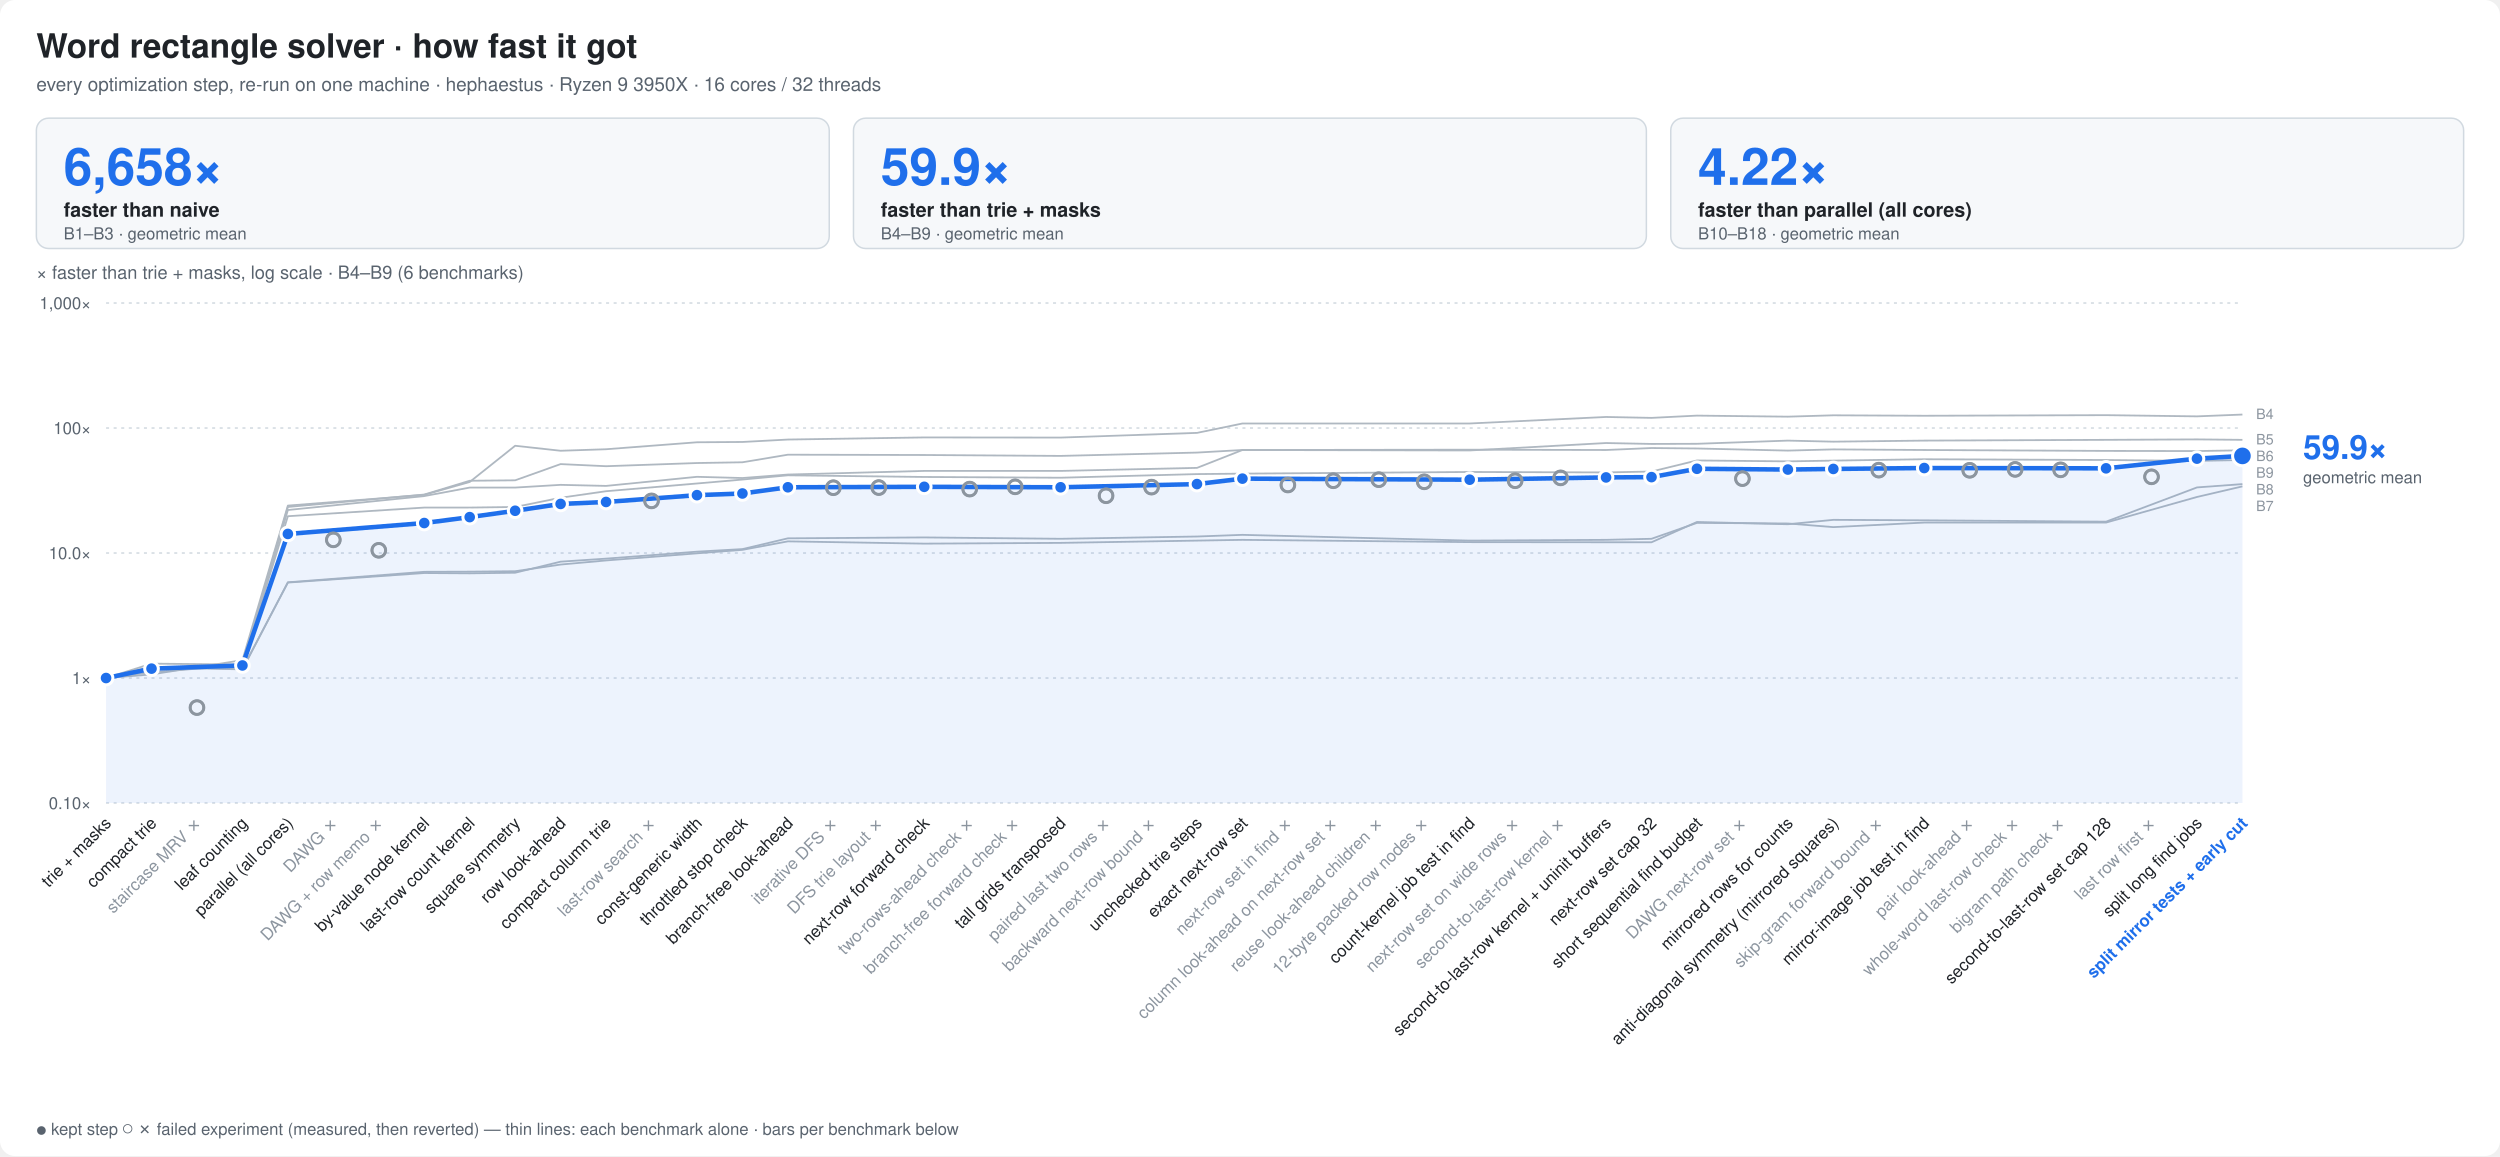
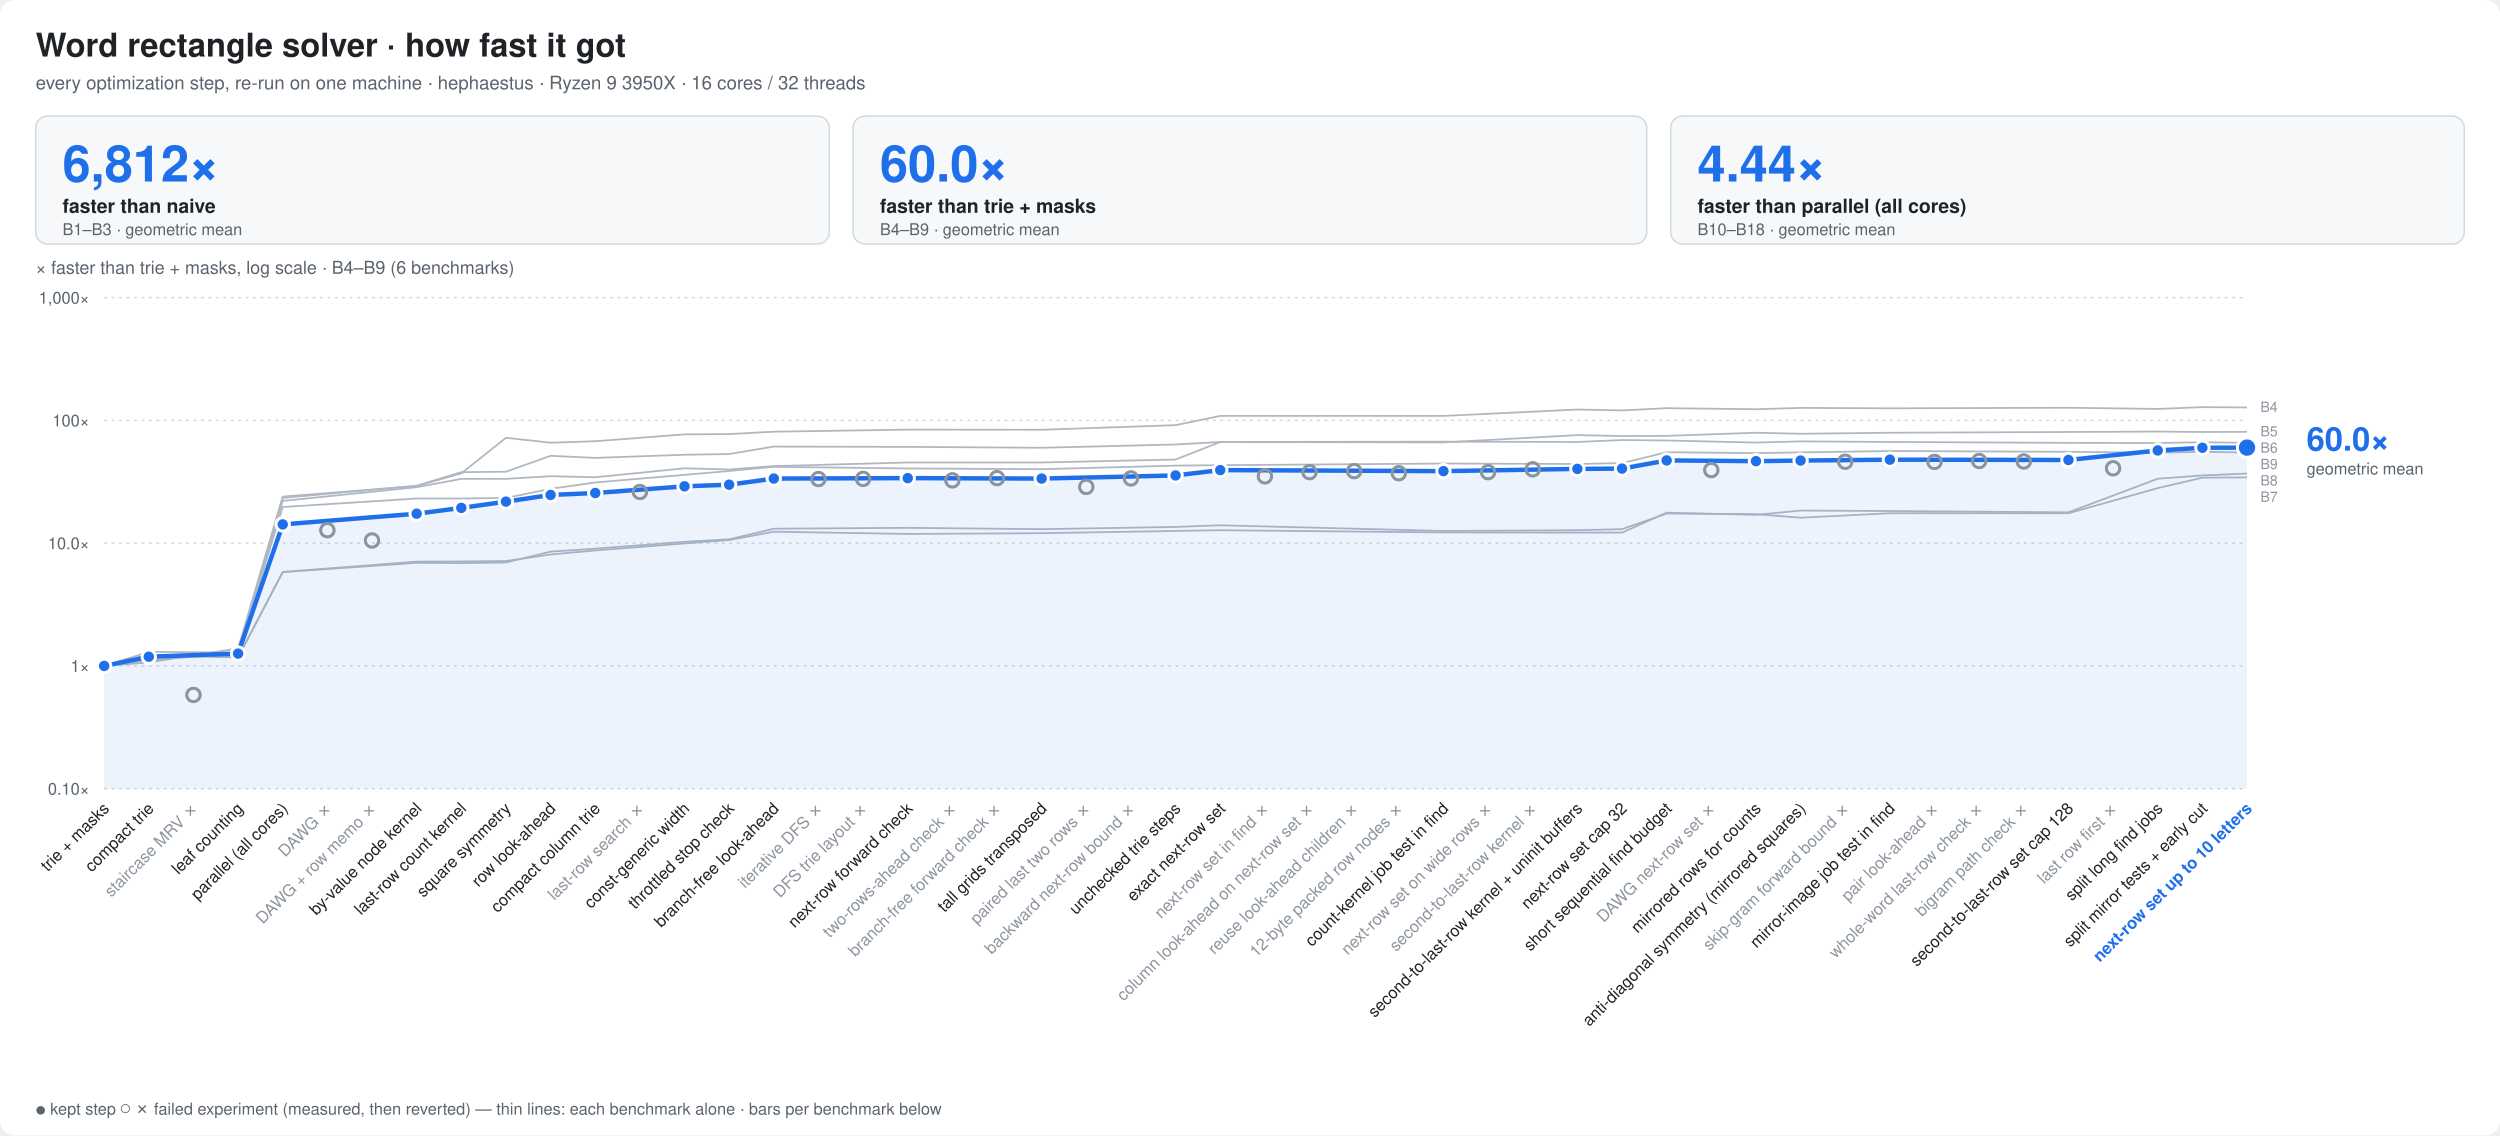
- <svg xmlns="http://www.w3.org/2000/svg" width="1650" height="763" viewBox="0 0 1650 763" font-family="ui-sans-serif,-apple-system,Segoe UI,Helvetica,Arial,sans-serif">
+ <svg xmlns="http://www.w3.org/2000/svg" width="1680" height="763" viewBox="0 0 1680 763" font-family="ui-sans-serif,-apple-system,Segoe UI,Helvetica,Arial,sans-serif">
  <style>
  .bg{fill:#ffffff} .t{fill:#1f2328} .m{fill:#59636e} .g{stroke:#d1d9e0}
  .bar{fill:#8fb8de} .best{fill:#1f6feb} .x{fill:#1a7f37;font-weight:600}
  .fail{fill:url(#hatch)} .hs{stroke:#afb8c1} .hb{fill:#eaeef2} .f{fill:#cf222e;font-weight:600}
  .ft{fill:#8c959f} .cur{fill:#1f6feb;font-weight:700}
  .ln{stroke:#1f6feb;fill:none} .lnf{fill:#1f6feb} .ctx{stroke:#afb8c1;fill:none} .ring{stroke:#ffffff}
  .fx{stroke:#8c959f;fill:none} .area{fill:#1f6feb;fill-opacity:.08} .tile{fill:#f6f8fa;stroke:#d1d9e0}
  .big{fill:#1f6feb;font-weight:800}
  .s2{stroke:#eb6834;fill:none} .s2f{fill:#eb6834} .s3{stroke:#1baf7a;fill:none} .s3f{fill:#1baf7a}
  @media (prefers-color-scheme: dark){
    .s2{stroke:#d95926} .s2f{fill:#d95926} .s3{stroke:#199e70} .s3f{fill:#199e70}
    .bg{fill:#0d1117} .t{fill:#e6edf3} .m{fill:#9198a1} .g{stroke:#30363d}
    .bar{fill:#2f5f8f} .best{fill:#4493f8} .x{fill:#3fb950}
    .hs{stroke:#484f58} .hb{fill:#21262d} .f{fill:#f85149} .ft{fill:#6e7681} .cur{fill:#4493f8}
    .ln{stroke:#4493f8} .lnf{fill:#4493f8} .ctx{stroke:#484f58} .ring{stroke:#0d1117}
    .fx{stroke:#6e7681} .area{fill:#4493f8;fill-opacity:.10} .tile{fill:#161b22;stroke:#30363d} .big{fill:#4493f8}
  }
</style>
-   <rect class="bg" width="1650" height="763" rx="10" />
+   <rect class="bg" width="1680" height="763" rx="10" />
  <text class="t" x="24" y="38" font-size="22" font-weight="800">Word rectangle solver · how fast it got</text>
  <text class="m" x="24" y="60" font-size="12.5">every optimization step, re-run on one machine · hephaestus · Ryzen 9 3950X · 16 cores / 32 threads</text>
-   <rect class="tile" x="24.0" y="78" width="523.3" height="86" rx="8" />
-   <text class="big" x="42.0" y="122" font-size="34">6,658×</text>
+   <rect class="tile" x="24.0" y="78" width="533.3" height="86" rx="8" />
+   <text class="big" x="42.0" y="122" font-size="34">6,812×</text>
  <text class="t" x="42.0" y="143" font-size="13" font-weight="600">faster than naive</text>
  <text class="m" x="42.0" y="158" font-size="11">B1–B3 · geometric mean</text>
-   <rect class="tile" x="563.3" y="78" width="523.3" height="86" rx="8" />
-   <text class="big" x="581.3" y="122" font-size="34">59.9×</text>
-   <text class="t" x="581.3" y="143" font-size="13" font-weight="600">faster than trie + masks</text>
-   <text class="m" x="581.3" y="158" font-size="11">B4–B9 · geometric mean</text>
-   <rect class="tile" x="1102.7" y="78" width="523.3" height="86" rx="8" />
-   <text class="big" x="1120.7" y="122" font-size="34">4.22×</text>
-   <text class="t" x="1120.7" y="143" font-size="13" font-weight="600">faster than parallel (all cores)</text>
-   <text class="m" x="1120.7" y="158" font-size="11">B10–B18 · geometric mean</text>
-   <line class="g" x1="70" x2="1480" y1="530.0" y2="530.0" stroke-dasharray="2 3" />
+   <rect class="tile" x="573.3" y="78" width="533.3" height="86" rx="8" />
+   <text class="big" x="591.3" y="122" font-size="34">60.0×</text>
+   <text class="t" x="591.3" y="143" font-size="13" font-weight="600">faster than trie + masks</text>
+   <text class="m" x="591.3" y="158" font-size="11">B4–B9 · geometric mean</text>
+   <rect class="tile" x="1122.7" y="78" width="533.3" height="86" rx="8" />
+   <text class="big" x="1140.7" y="122" font-size="34">4.44×</text>
+   <text class="t" x="1140.7" y="143" font-size="13" font-weight="600">faster than parallel (all cores)</text>
+   <text class="m" x="1140.7" y="158" font-size="11">B10–B18 · geometric mean</text>
+   <line class="g" x1="70" x2="1510" y1="530.0" y2="530.0" stroke-dasharray="2 3" />
  <text class="m" x="60" y="534.0" font-size="11" text-anchor="end">0.10×</text>
-   <line class="g" x1="70" x2="1480" y1="447.5" y2="447.5" stroke-dasharray="2 3" />
+   <line class="g" x1="70" x2="1510" y1="447.5" y2="447.5" stroke-dasharray="2 3" />
  <text class="m" x="60" y="451.5" font-size="11" text-anchor="end">1×</text>
-   <line class="g" x1="70" x2="1480" y1="365.0" y2="365.0" stroke-dasharray="2 3" />
+   <line class="g" x1="70" x2="1510" y1="365.0" y2="365.0" stroke-dasharray="2 3" />
  <text class="m" x="60" y="369.0" font-size="11" text-anchor="end">10.0×</text>
-   <line class="g" x1="70" x2="1480" y1="282.5" y2="282.5" stroke-dasharray="2 3" />
+   <line class="g" x1="70" x2="1510" y1="282.5" y2="282.5" stroke-dasharray="2 3" />
  <text class="m" x="60" y="286.5" font-size="11" text-anchor="end">100×</text>
-   <line class="g" x1="70" x2="1480" y1="200.0" y2="200.0" stroke-dasharray="2 3" />
+   <line class="g" x1="70" x2="1510" y1="200.0" y2="200.0" stroke-dasharray="2 3" />
  <text class="m" x="60" y="204.0" font-size="11" text-anchor="end">1,000×</text>
  <text class="m" x="24" y="184" font-size="12">× faster than trie + masks, log scale · B4–B9 (6 benchmarks)</text>
-   <polyline class="ctx" points="70.0,447.5 100.0,445.1 160.0,435.7 190.0,333.7 280.0,326.6 310.0,318.1 340.0,294.2 370.0,297.5 400.0,296.5 460.0,291.9 490.0,291.7 520.0,290.1 610.0,288.7 700.0,288.8 790.0,285.7 820.0,279.5 970.0,279.5 1060.0,275.2 1090.0,275.8 1120.0,274.3 1180.0,275.0 1210.0,274.1 1270.0,274.4 1390.0,274.0 1450.0,274.8 1480.0,273.6" stroke-width="1.2" stroke-linejoin="round" />
-   <polyline class="ctx" points="70.0,447.5 100.0,443.5 160.0,439.2 190.0,336.6 280.0,327.4 310.0,321.8 340.0,321.8 370.0,320.0 400.0,320.7 460.0,314.7 490.0,315.5 520.0,313.2 610.0,310.8 700.0,310.8 790.0,308.8 820.0,297.0 970.0,297.3 1060.0,292.4 1090.0,293.0 1120.0,292.9 1180.0,290.8 1210.0,291.5 1270.0,290.8 1390.0,290.3 1450.0,290.0 1480.0,290.3" stroke-width="1.2" stroke-linejoin="round" />
-   <polyline class="ctx" points="70.0,447.5 100.0,440.9 160.0,438.5 190.0,334.6 280.0,326.4 310.0,317.3 340.0,317.0 370.0,306.3 400.0,307.7 460.0,305.6 490.0,305.1 520.0,300.1 610.0,300.3 700.0,300.9 790.0,298.7 820.0,297.0 970.0,296.8 1060.0,297.0 1090.0,295.7 1120.0,296.0 1180.0,297.4 1210.0,296.6 1270.0,297.0 1390.0,297.6 1450.0,297.7 1480.0,297.2" stroke-width="1.2" stroke-linejoin="round" />
-   <polyline class="ctx" points="70.0,447.5 100.0,440.0 160.0,441.6 190.0,384.5 280.0,378.2 310.0,378.4 340.0,378.0 370.0,370.7 400.0,368.7 460.0,364.1 490.0,362.4 520.0,355.3 610.0,354.7 700.0,355.6 790.0,354.1 820.0,353.0 970.0,356.8 1060.0,356.3 1090.0,355.6 1120.0,345.1 1180.0,345.5 1210.0,347.9 1270.0,344.9 1390.0,344.9 1450.0,328.0 1480.0,321.0" stroke-width="1.2" stroke-linejoin="round" />
-   <polyline class="ctx" points="70.0,447.5 100.0,440.4 160.0,441.8 190.0,384.3 280.0,377.4 310.0,377.3 340.0,377.0 370.0,372.6 400.0,369.9 460.0,365.2 490.0,362.9 520.0,357.3 610.0,358.8 700.0,358.3 790.0,356.8 820.0,356.3 970.0,357.8 1060.0,357.9 1090.0,357.9 1120.0,344.5 1180.0,346.0 1210.0,343.1 1270.0,343.4 1390.0,344.3 1450.0,321.7 1480.0,319.5" stroke-width="1.2" stroke-linejoin="round" />
-   <polyline class="ctx" points="70.0,447.5 100.0,438.0 160.0,438.6 190.0,340.7 280.0,335.0 310.0,335.0 340.0,334.6 370.0,328.5 400.0,324.2 460.0,319.1 490.0,316.5 520.0,313.7 610.0,314.8 700.0,315.3 790.0,312.9 820.0,312.6 970.0,311.5 1060.0,311.8 1090.0,311.2 1120.0,303.9 1180.0,304.5 1210.0,304.0 1270.0,303.1 1390.0,303.6 1450.0,304.2 1480.0,303.6" stroke-width="1.2" stroke-linejoin="round" />
-   <text class="ft" x="1489.0" y="276.6" font-size="9.5">B4</text>
-   <text class="ft" x="1489.0" y="293.3" font-size="9.5">B5</text>
-   <text class="ft" x="1489.0" y="304.3" font-size="9.5">B6</text>
-   <text class="ft" x="1489.0" y="315.3" font-size="9.5">B9</text>
-   <text class="ft" x="1489.0" y="326.3" font-size="9.5">B8</text>
-   <text class="ft" x="1489.0" y="337.3" font-size="9.5">B7</text>
-   <polygon class="area" points="70.0,530 70.0,447.5 100.0,441.3 160.0,439.2 190.0,352.4 280.0,345.2 310.0,341.3 340.0,337.1 370.0,332.6 400.0,331.3 460.0,326.8 490.0,325.7 520.0,321.6 610.0,321.3 700.0,321.6 790.0,319.5 820.0,315.9 970.0,316.6 1060.0,315.1 1090.0,314.9 1120.0,309.4 1180.0,309.9 1210.0,309.5 1270.0,308.9 1390.0,309.1 1450.0,302.7 1480.0,300.9 1480.0,530" />
-   <polyline class="ln" points="70.0,447.5 100.0,441.3 160.0,439.2 190.0,352.4 280.0,345.2 310.0,341.3 340.0,337.1 370.0,332.6 400.0,331.3 460.0,326.8 490.0,325.7 520.0,321.6 610.0,321.3 700.0,321.6 790.0,319.5 820.0,315.9 970.0,316.6 1060.0,315.1 1090.0,314.9 1120.0,309.4 1180.0,309.9 1210.0,309.5 1270.0,308.9 1390.0,309.1 1450.0,302.7 1480.0,300.9" stroke-width="3" stroke-linejoin="round" stroke-linecap="round" />
+   <polyline class="ctx" points="70.0,447.5 100.0,445.1 160.0,435.7 190.0,333.7 280.0,326.6 310.0,318.1 340.0,294.2 370.0,297.5 400.0,296.5 460.0,291.9 490.0,291.7 520.0,290.1 610.0,288.7 700.0,288.8 790.0,285.7 820.0,279.5 970.0,279.5 1060.0,275.2 1090.0,275.8 1120.0,274.3 1180.0,275.0 1210.0,274.1 1270.0,274.4 1390.0,274.0 1450.0,274.8 1480.0,273.6 1510.0,273.8" stroke-width="1.2" stroke-linejoin="round" />
+   <polyline class="ctx" points="70.0,447.5 100.0,443.5 160.0,439.2 190.0,336.6 280.0,327.4 310.0,321.8 340.0,321.8 370.0,320.0 400.0,320.7 460.0,314.7 490.0,315.5 520.0,313.2 610.0,310.8 700.0,310.8 790.0,308.8 820.0,297.0 970.0,297.3 1060.0,292.4 1090.0,293.0 1120.0,292.9 1180.0,290.8 1210.0,291.5 1270.0,290.8 1390.0,290.3 1450.0,290.0 1480.0,290.3 1510.0,290.2" stroke-width="1.2" stroke-linejoin="round" />
+   <polyline class="ctx" points="70.0,447.5 100.0,440.9 160.0,438.5 190.0,334.6 280.0,326.4 310.0,317.3 340.0,317.0 370.0,306.3 400.0,307.7 460.0,305.6 490.0,305.1 520.0,300.1 610.0,300.3 700.0,300.9 790.0,298.7 820.0,297.0 970.0,296.8 1060.0,297.0 1090.0,295.7 1120.0,296.0 1180.0,297.4 1210.0,296.6 1270.0,297.0 1390.0,297.6 1450.0,297.7 1480.0,297.2 1510.0,297.6" stroke-width="1.2" stroke-linejoin="round" />
+   <polyline class="ctx" points="70.0,447.5 100.0,440.0 160.0,441.6 190.0,384.5 280.0,378.2 310.0,378.4 340.0,378.0 370.0,370.7 400.0,368.7 460.0,364.1 490.0,362.4 520.0,355.3 610.0,354.7 700.0,355.6 790.0,354.1 820.0,353.0 970.0,356.8 1060.0,356.3 1090.0,355.6 1120.0,345.1 1180.0,345.5 1210.0,347.9 1270.0,344.9 1390.0,344.9 1450.0,328.0 1480.0,321.0 1510.0,320.8" stroke-width="1.2" stroke-linejoin="round" />
+   <polyline class="ctx" points="70.0,447.5 100.0,440.4 160.0,441.8 190.0,384.3 280.0,377.4 310.0,377.3 340.0,377.0 370.0,372.6 400.0,369.9 460.0,365.2 490.0,362.9 520.0,357.3 610.0,358.8 700.0,358.3 790.0,356.8 820.0,356.3 970.0,357.8 1060.0,357.9 1090.0,357.9 1120.0,344.5 1180.0,346.0 1210.0,343.1 1270.0,343.4 1390.0,344.3 1450.0,321.7 1480.0,319.5 1510.0,318.2" stroke-width="1.2" stroke-linejoin="round" />
+   <polyline class="ctx" points="70.0,447.5 100.0,438.0 160.0,438.6 190.0,340.7 280.0,335.0 310.0,335.0 340.0,334.6 370.0,328.5 400.0,324.2 460.0,319.1 490.0,316.5 520.0,313.7 610.0,314.8 700.0,315.3 790.0,312.9 820.0,312.6 970.0,311.5 1060.0,311.8 1090.0,311.2 1120.0,303.9 1180.0,304.5 1210.0,304.0 1270.0,303.1 1390.0,303.6 1450.0,304.2 1480.0,303.6 1510.0,304.1" stroke-width="1.2" stroke-linejoin="round" />
+   <text class="ft" x="1519.0" y="276.8" font-size="9.5">B4</text>
+   <text class="ft" x="1519.0" y="293.2" font-size="9.5">B5</text>
+   <text class="ft" x="1519.0" y="304.2" font-size="9.5">B6</text>
+   <text class="ft" x="1519.0" y="315.2" font-size="9.5">B9</text>
+   <text class="ft" x="1519.0" y="326.2" font-size="9.5">B8</text>
+   <text class="ft" x="1519.0" y="337.2" font-size="9.5">B7</text>
+   <polygon class="area" points="70.0,530 70.0,447.5 100.0,441.3 160.0,439.2 190.0,352.4 280.0,345.2 310.0,341.3 340.0,337.1 370.0,332.6 400.0,331.3 460.0,326.8 490.0,325.7 520.0,321.6 610.0,321.3 700.0,321.6 790.0,319.5 820.0,315.9 970.0,316.6 1060.0,315.1 1090.0,314.9 1120.0,309.4 1180.0,309.9 1210.0,309.5 1270.0,308.9 1390.0,309.1 1450.0,302.7 1480.0,300.9 1510.0,300.8 1510.0,530" />
+   <polyline class="ln" points="70.0,447.5 100.0,441.3 160.0,439.2 190.0,352.4 280.0,345.2 310.0,341.3 340.0,337.1 370.0,332.6 400.0,331.3 460.0,326.8 490.0,325.7 520.0,321.6 610.0,321.3 700.0,321.6 790.0,319.5 820.0,315.9 970.0,316.6 1060.0,315.1 1090.0,314.9 1120.0,309.4 1180.0,309.9 1210.0,309.5 1270.0,308.9 1390.0,309.1 1450.0,302.7 1480.0,300.9 1510.0,300.8" stroke-width="3" stroke-linejoin="round" stroke-linecap="round" />
  <circle class="lnf ring" cx="70.0" cy="447.5" r="4.5" stroke-width="2" />
  <circle class="lnf ring" cx="100.0" cy="441.3" r="4.5" stroke-width="2" />
  <circle class="fx ring" cx="130.0" cy="467.0" r="4.5" stroke-width="2" fill="none" />
  <circle class="fx" cx="130.0" cy="467.0" r="4.5" stroke-width="1.6" />
  <circle class="lnf ring" cx="160.0" cy="439.2" r="4.5" stroke-width="2" />
  <circle class="lnf ring" cx="190.0" cy="352.4" r="4.5" stroke-width="2" />
  <circle class="fx ring" cx="220.0" cy="356.3" r="4.5" stroke-width="2" fill="none" />
  <circle class="fx" cx="220.0" cy="356.3" r="4.5" stroke-width="1.6" />
  <circle class="fx ring" cx="250.0" cy="363.2" r="4.5" stroke-width="2" fill="none" />
  <circle class="fx" cx="250.0" cy="363.2" r="4.5" stroke-width="1.6" />
  <circle class="lnf ring" cx="280.0" cy="345.2" r="4.5" stroke-width="2" />
  <circle class="lnf ring" cx="310.0" cy="341.3" r="4.5" stroke-width="2" />
  <circle class="lnf ring" cx="340.0" cy="337.1" r="4.5" stroke-width="2" />
  <circle class="lnf ring" cx="370.0" cy="332.6" r="4.5" stroke-width="2" />
  <circle class="lnf ring" cx="400.0" cy="331.3" r="4.5" stroke-width="2" />
  <circle class="fx ring" cx="430.0" cy="330.6" r="4.5" stroke-width="2" fill="none" />
  <circle class="fx" cx="430.0" cy="330.6" r="4.5" stroke-width="1.6" />
  <circle class="lnf ring" cx="460.0" cy="326.8" r="4.5" stroke-width="2" />
  <circle class="lnf ring" cx="490.0" cy="325.7" r="4.5" stroke-width="2" />
  <circle class="lnf ring" cx="520.0" cy="321.6" r="4.5" stroke-width="2" />
  <circle class="fx ring" cx="550.0" cy="321.9" r="4.5" stroke-width="2" fill="none" />
  <circle class="fx" cx="550.0" cy="321.9" r="4.5" stroke-width="1.6" />
  <circle class="fx ring" cx="580.0" cy="321.8" r="4.5" stroke-width="2" fill="none" />
  <circle class="fx" cx="580.0" cy="321.8" r="4.5" stroke-width="1.6" />
  <circle class="lnf ring" cx="610.0" cy="321.3" r="4.5" stroke-width="2" />
  <circle class="fx ring" cx="640.0" cy="322.8" r="4.5" stroke-width="2" fill="none" />
  <circle class="fx" cx="640.0" cy="322.8" r="4.5" stroke-width="1.6" />
  <circle class="fx ring" cx="670.0" cy="321.3" r="4.5" stroke-width="2" fill="none" />
  <circle class="fx" cx="670.0" cy="321.3" r="4.5" stroke-width="1.6" />
  <circle class="lnf ring" cx="700.0" cy="321.6" r="4.5" stroke-width="2" />
  <circle class="fx ring" cx="730.0" cy="327.2" r="4.5" stroke-width="2" fill="none" />
  <circle class="fx" cx="730.0" cy="327.2" r="4.5" stroke-width="1.6" />
  <circle class="fx ring" cx="760.0" cy="321.5" r="4.5" stroke-width="2" fill="none" />
  <circle class="fx" cx="760.0" cy="321.5" r="4.5" stroke-width="1.6" />
  <circle class="lnf ring" cx="790.0" cy="319.5" r="4.5" stroke-width="2" />
  <circle class="lnf ring" cx="820.0" cy="315.9" r="4.5" stroke-width="2" />
  <circle class="fx ring" cx="850.0" cy="320.1" r="4.5" stroke-width="2" fill="none" />
  <circle class="fx" cx="850.0" cy="320.1" r="4.5" stroke-width="1.6" />
  <circle class="fx ring" cx="880.0" cy="317.3" r="4.5" stroke-width="2" fill="none" />
  <circle class="fx" cx="880.0" cy="317.3" r="4.5" stroke-width="1.6" />
  <circle class="fx ring" cx="910.0" cy="316.6" r="4.5" stroke-width="2" fill="none" />
  <circle class="fx" cx="910.0" cy="316.6" r="4.5" stroke-width="1.6" />
  <circle class="fx ring" cx="940.0" cy="318.0" r="4.5" stroke-width="2" fill="none" />
  <circle class="fx" cx="940.0" cy="318.0" r="4.5" stroke-width="1.6" />
  <circle class="lnf ring" cx="970.0" cy="316.6" r="4.5" stroke-width="2" />
  <circle class="fx ring" cx="1000.0" cy="317.3" r="4.5" stroke-width="2" fill="none" />
  <circle class="fx" cx="1000.0" cy="317.3" r="4.5" stroke-width="1.6" />
  <circle class="fx ring" cx="1030.0" cy="315.4" r="4.5" stroke-width="2" fill="none" />
  <circle class="fx" cx="1030.0" cy="315.4" r="4.5" stroke-width="1.6" />
  <circle class="lnf ring" cx="1060.0" cy="315.1" r="4.5" stroke-width="2" />
  <circle class="lnf ring" cx="1090.0" cy="314.9" r="4.5" stroke-width="2" />
  <circle class="lnf ring" cx="1120.0" cy="309.4" r="4.5" stroke-width="2" />
  <circle class="fx ring" cx="1150.0" cy="315.9" r="4.5" stroke-width="2" fill="none" />
  <circle class="fx" cx="1150.0" cy="315.9" r="4.5" stroke-width="1.6" />
  <circle class="lnf ring" cx="1180.0" cy="309.9" r="4.5" stroke-width="2" />
  <circle class="lnf ring" cx="1210.0" cy="309.5" r="4.5" stroke-width="2" />
  <circle class="fx ring" cx="1240.0" cy="310.3" r="4.5" stroke-width="2" fill="none" />
  <circle class="fx" cx="1240.0" cy="310.3" r="4.5" stroke-width="1.6" />
  <circle class="lnf ring" cx="1270.0" cy="308.9" r="4.5" stroke-width="2" />
  <circle class="fx ring" cx="1300.0" cy="310.4" r="4.5" stroke-width="2" fill="none" />
  <circle class="fx" cx="1300.0" cy="310.4" r="4.5" stroke-width="1.6" />
  <circle class="fx ring" cx="1330.0" cy="309.8" r="4.5" stroke-width="2" fill="none" />
  <circle class="fx" cx="1330.0" cy="309.8" r="4.5" stroke-width="1.6" />
  <circle class="fx ring" cx="1360.0" cy="310.1" r="4.5" stroke-width="2" fill="none" />
  <circle class="fx" cx="1360.0" cy="310.1" r="4.5" stroke-width="1.6" />
  <circle class="lnf ring" cx="1390.0" cy="309.1" r="4.5" stroke-width="2" />
  <circle class="fx ring" cx="1420.0" cy="314.7" r="4.5" stroke-width="2" fill="none" />
  <circle class="fx" cx="1420.0" cy="314.7" r="4.5" stroke-width="1.6" />
  <circle class="lnf ring" cx="1450.0" cy="302.7" r="4.5" stroke-width="2" />
-   <circle class="lnf ring" cx="1480.0" cy="300.9" r="6.5" stroke-width="2" />
-   <text class="big" x="1520.0" y="302.9" font-size="22">59.9×</text>
-   <text class="m" x="1520.0" y="318.9" font-size="11">geometric mean</text>
+   <circle class="lnf ring" cx="1480.0" cy="300.9" r="4.5" stroke-width="2" />
+   <circle class="lnf ring" cx="1510.0" cy="300.8" r="6.5" stroke-width="2" />
+   <text class="big" x="1550.0" y="302.8" font-size="22">60.0×</text>
+   <text class="m" x="1550.0" y="318.8" font-size="11">geometric mean</text>
  <text class="t" font-size="11" text-anchor="end" transform="translate(74.0,544) rotate(-45)">trie + masks</text>
  <text class="t" font-size="11" text-anchor="end" transform="translate(104.0,544) rotate(-45)">compact trie</text>
  <text class="ft" font-size="11" text-anchor="end" transform="translate(134.0,544) rotate(-45)">staircase MRV ✗</text>
  <text class="t" font-size="11" text-anchor="end" transform="translate(164.0,544) rotate(-45)">leaf counting</text>
  <text class="t" font-size="11" text-anchor="end" transform="translate(194.0,544) rotate(-45)">parallel (all cores)</text>
  <text class="ft" font-size="11" text-anchor="end" transform="translate(224.0,544) rotate(-45)">DAWG ✗</text>
  <text class="ft" font-size="11" text-anchor="end" transform="translate(254.0,544) rotate(-45)">DAWG + row memo ✗</text>
  <text class="t" font-size="11" text-anchor="end" transform="translate(284.0,544) rotate(-45)">by-value node kernel</text>
  <text class="t" font-size="11" text-anchor="end" transform="translate(314.0,544) rotate(-45)">last-row count kernel</text>
  <text class="t" font-size="11" text-anchor="end" transform="translate(344.0,544) rotate(-45)">square symmetry</text>
  <text class="t" font-size="11" text-anchor="end" transform="translate(374.0,544) rotate(-45)">row look-ahead</text>
  <text class="t" font-size="11" text-anchor="end" transform="translate(404.0,544) rotate(-45)">compact column trie</text>
  <text class="ft" font-size="11" text-anchor="end" transform="translate(434.0,544) rotate(-45)">last-row search ✗</text>
  <text class="t" font-size="11" text-anchor="end" transform="translate(464.0,544) rotate(-45)">const-generic width</text>
  <text class="t" font-size="11" text-anchor="end" transform="translate(494.0,544) rotate(-45)">throttled stop check</text>
  <text class="t" font-size="11" text-anchor="end" transform="translate(524.0,544) rotate(-45)">branch-free look-ahead</text>
  <text class="ft" font-size="11" text-anchor="end" transform="translate(554.0,544) rotate(-45)">iterative DFS ✗</text>
  <text class="ft" font-size="11" text-anchor="end" transform="translate(584.0,544) rotate(-45)">DFS trie layout ✗</text>
  <text class="t" font-size="11" text-anchor="end" transform="translate(614.0,544) rotate(-45)">next-row forward check</text>
  <text class="ft" font-size="11" text-anchor="end" transform="translate(644.0,544) rotate(-45)">two-rows-ahead check ✗</text>
  <text class="ft" font-size="11" text-anchor="end" transform="translate(674.0,544) rotate(-45)">branch-free forward check ✗</text>
  <text class="t" font-size="11" text-anchor="end" transform="translate(704.0,544) rotate(-45)">tall grids transposed</text>
  <text class="ft" font-size="11" text-anchor="end" transform="translate(734.0,544) rotate(-45)">paired last two rows ✗</text>
  <text class="ft" font-size="11" text-anchor="end" transform="translate(764.0,544) rotate(-45)">backward next-row bound ✗</text>
  <text class="t" font-size="11" text-anchor="end" transform="translate(794.0,544) rotate(-45)">unchecked trie steps</text>
  <text class="t" font-size="11" text-anchor="end" transform="translate(824.0,544) rotate(-45)">exact next-row set</text>
  <text class="ft" font-size="11" text-anchor="end" transform="translate(854.0,544) rotate(-45)">next-row set in find ✗</text>
  <text class="ft" font-size="11" text-anchor="end" transform="translate(884.0,544) rotate(-45)">column look-ahead on next-row set ✗</text>
  <text class="ft" font-size="11" text-anchor="end" transform="translate(914.0,544) rotate(-45)">reuse look-ahead children ✗</text>
  <text class="ft" font-size="11" text-anchor="end" transform="translate(944.0,544) rotate(-45)">12-byte packed row nodes ✗</text>
  <text class="t" font-size="11" text-anchor="end" transform="translate(974.0,544) rotate(-45)">count-kernel job test in find</text>
  <text class="ft" font-size="11" text-anchor="end" transform="translate(1004.0,544) rotate(-45)">next-row set on wide rows ✗</text>
  <text class="ft" font-size="11" text-anchor="end" transform="translate(1034.0,544) rotate(-45)">second-to-last-row kernel ✗</text>
  <text class="t" font-size="11" text-anchor="end" transform="translate(1064.0,544) rotate(-45)">second-to-last-row kernel + uninit buffers</text>
  <text class="t" font-size="11" text-anchor="end" transform="translate(1094.0,544) rotate(-45)">next-row set cap 32</text>
  <text class="t" font-size="11" text-anchor="end" transform="translate(1124.0,544) rotate(-45)">short sequential find budget</text>
  <text class="ft" font-size="11" text-anchor="end" transform="translate(1154.0,544) rotate(-45)">DAWG next-row set ✗</text>
  <text class="t" font-size="11" text-anchor="end" transform="translate(1184.0,544) rotate(-45)">mirrored rows for counts</text>
  <text class="t" font-size="11" text-anchor="end" transform="translate(1214.0,544) rotate(-45)">anti-diagonal symmetry (mirrored squares)</text>
  <text class="ft" font-size="11" text-anchor="end" transform="translate(1244.0,544) rotate(-45)">skip-gram forward bound ✗</text>
  <text class="t" font-size="11" text-anchor="end" transform="translate(1274.0,544) rotate(-45)">mirror-image job test in find</text>
  <text class="ft" font-size="11" text-anchor="end" transform="translate(1304.0,544) rotate(-45)">pair look-ahead ✗</text>
  <text class="ft" font-size="11" text-anchor="end" transform="translate(1334.0,544) rotate(-45)">whole-word last-row check ✗</text>
  <text class="ft" font-size="11" text-anchor="end" transform="translate(1364.0,544) rotate(-45)">bigram path check ✗</text>
  <text class="t" font-size="11" text-anchor="end" transform="translate(1394.0,544) rotate(-45)">second-to-last-row set cap 128</text>
  <text class="ft" font-size="11" text-anchor="end" transform="translate(1424.0,544) rotate(-45)">last row first ✗</text>
  <text class="t" font-size="11" text-anchor="end" transform="translate(1454.0,544) rotate(-45)">split long find jobs</text>
-   <text class="cur" font-size="11" text-anchor="end" transform="translate(1484.0,544) rotate(-45)">split mirror tests + early cut</text>
+   <text class="t" font-size="11" text-anchor="end" transform="translate(1484.0,544) rotate(-45)">split mirror tests + early cut</text>
+   <text class="cur" font-size="11" text-anchor="end" transform="translate(1514.0,544) rotate(-45)">next-row set up to 10 letters</text>
  <text class="m" x="24" y="749" font-size="11">● kept step   ○ ✗ failed experiment (measured, then reverted)   — thin lines: each benchmark alone · bars per benchmark below</text>
</svg>
